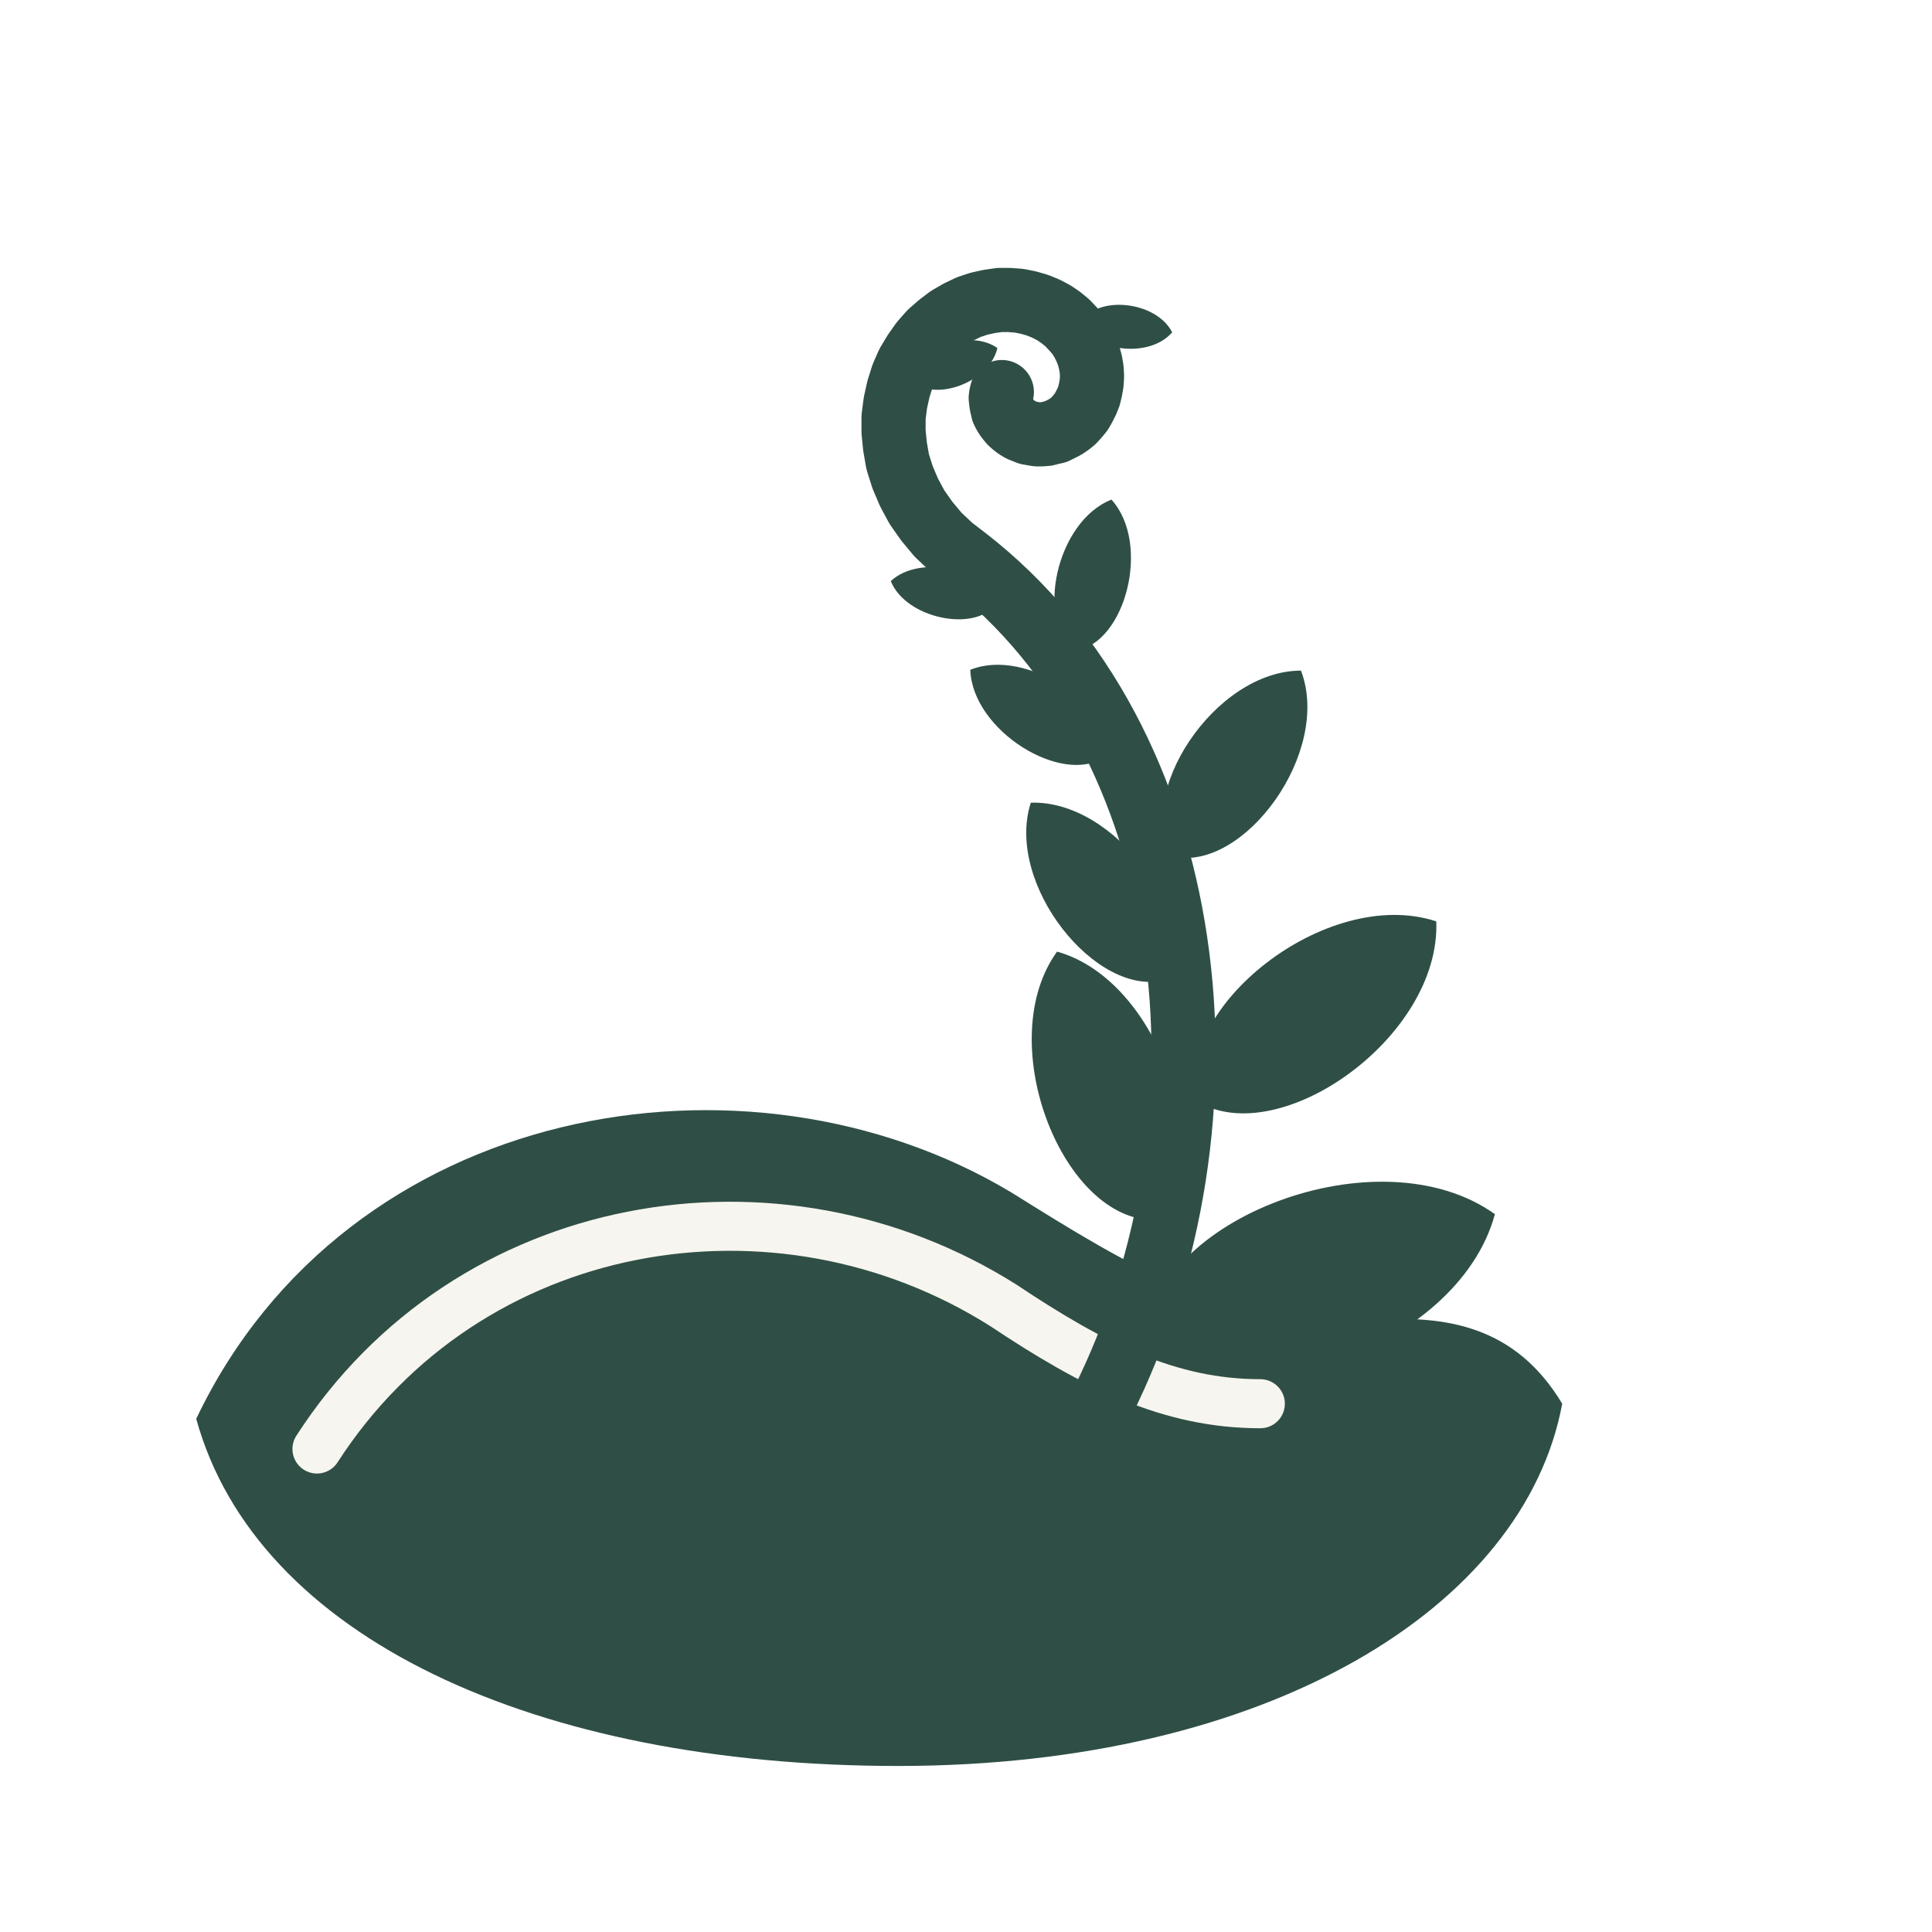
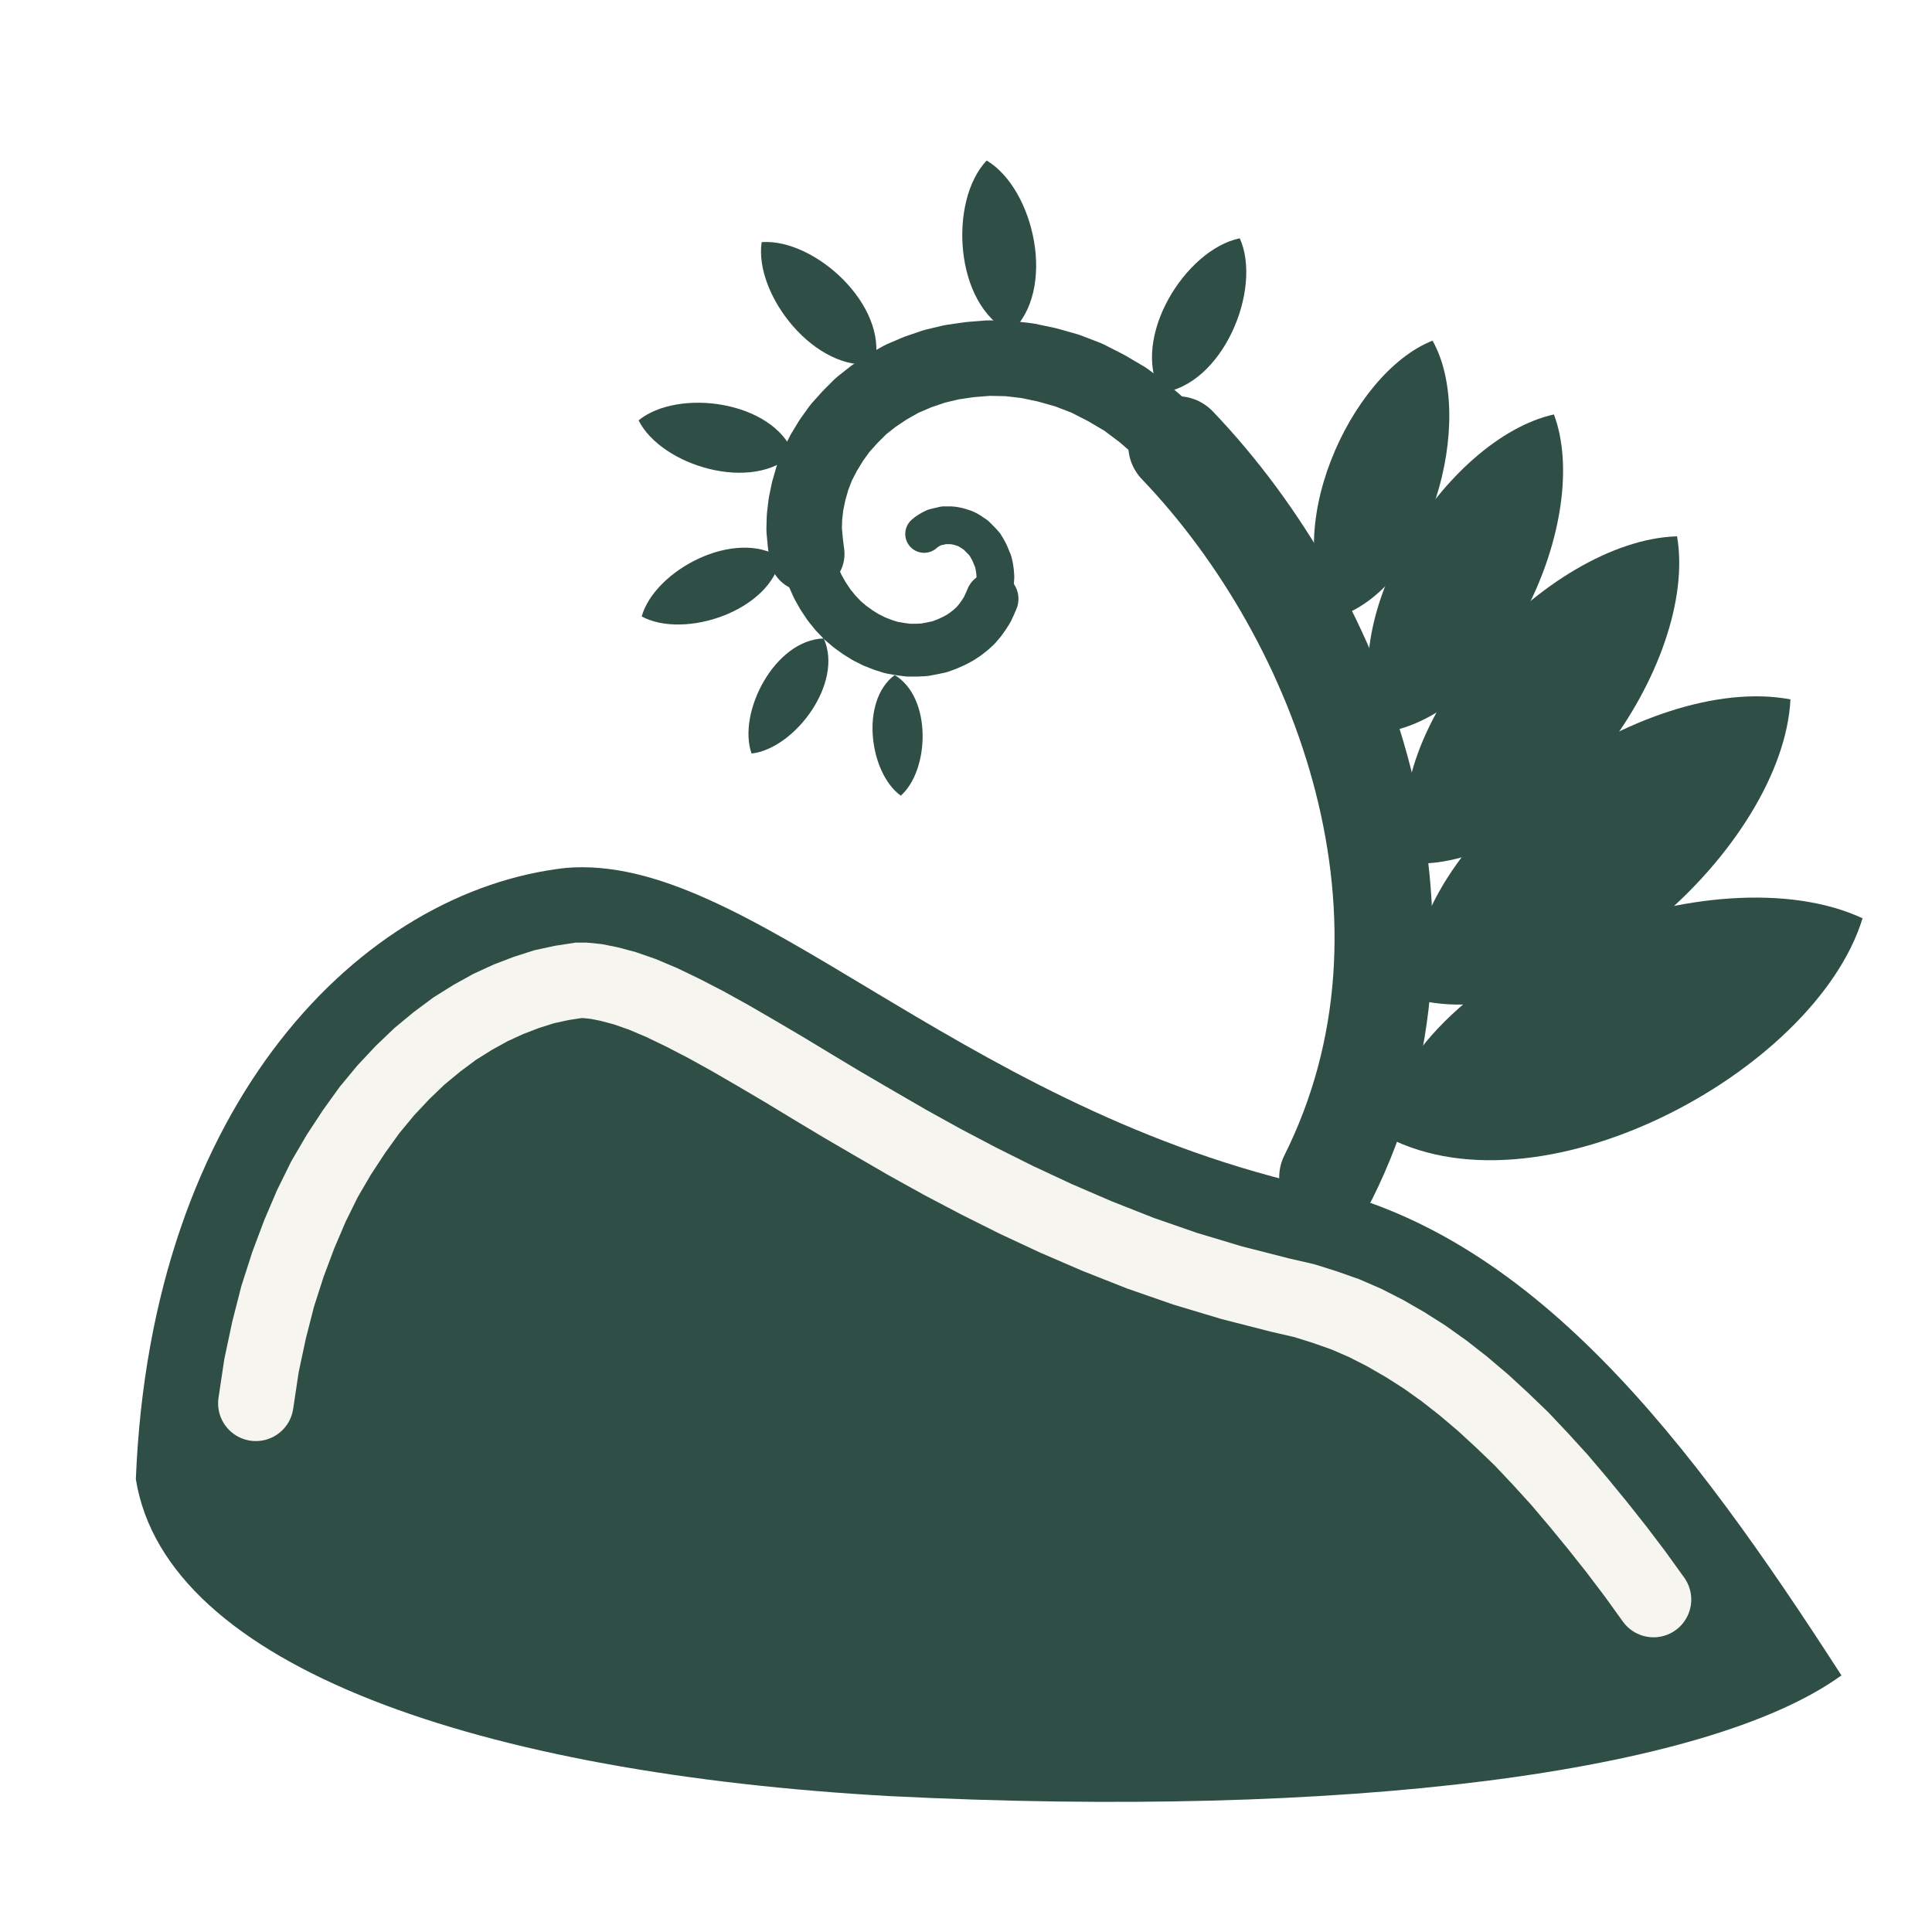
<svg xmlns="http://www.w3.org/2000/svg" viewBox="0 0 512 512" width="512" height="512" role="img" aria-labelledby="title">
-   <path fill="#2F4F46" d="M52 376 C92 292 198 274 268 316 C300 336 326 352 362 350 C384 348 402 352 414 372 C404 426 336 468 238 468 C142 468 68 434 52 376 Z" />
-   <path fill="none" stroke="#F7F5EF" stroke-opacity="1" stroke-width="13" stroke-linecap="round" d="M84 384 C124 322 206 308 266 346 C290 362 310 372 334 372" />
-   <g>
-     <path fill="#2F4F46" transform="translate(303.9 354.8) rotate(-19.7)" d="M0 0 C11.8 -29.2 76.4 -31.1 98 0 C76.4 31.1 11.8 29.2 0 0 Z" />
-     <path fill="#2F4F46" transform="translate(304.9 323.3) rotate(-109.2)" d="M0 0 C9 -22.3 58.8 -23.7 75.3 0 C58.8 23.7 9 22.3 0 0 Z" />
-     <path fill="#2F4F46" transform="translate(317.3 291.9) rotate(-37)" d="M0 0 C9.5 -23.6 61.8 -25.2 79.3 0 C61.8 25.2 9.5 23.6 0 0 Z" />
-     <path fill="#2F4F46" transform="translate(308.7 259.7) rotate(-127.1)" d="M0 0 C7.1 -17.4 45.9 -18.5 58.9 0 C45.9 18.5 7.1 17.4 0 0 Z" />
-     <path fill="#2F4F46" transform="translate(310.9 227) rotate(-55.5)" d="M0 0 C7.2 -17.8 46.7 -19 59.8 0 C46.7 19 7.2 17.8 0 0 Z" />
-     <path fill="#2F4F46" transform="translate(292.7 200.6) rotate(-147)" d="M0 0 C5.1 -12.5 33.1 -13.3 42.4 0 C33.1 13.3 5.1 12.5 0 0 Z" />
-     <path fill="#2F4F46" transform="translate(285.1 172.4) rotate(-76.7)" d="M0 0 C4.9 -12.3 32.1 -13 41.1 0 C32.1 13 4.9 12.3 0 0 Z" />
-     <path fill="#2F4F46" transform="translate(263.8 160.1) rotate(-167.6)" d="M0 0 C3.4 -8.4 22.2 -9 28.4 0 C22.2 9 3.4 8.4 0 0 Z" />
-     <path fill="#2F4F46" transform="translate(241.9 100.8) rotate(-20.9)" d="M0 0 C2.9 -7.4 18.7 -7.9 24 0 C18.7 7.9 2.9 7.4 0 0 Z" />
-     <path fill="#2F4F46" transform="translate(286.8 85.3) rotate(6.6)" d="M0 0 C2.9 -7.4 18.7 -7.9 24 0 C18.7 7.9 2.9 7.4 0 0 Z" />
-   </g>
-   <path fill="none" stroke="#2F4F46" stroke-width="17" stroke-linecap="round" stroke-linejoin="round" d="M292 372 C330 296 318 196 256 148 L252.1 145 L248.6 141.7 L245.6 138.1 L243 134.4 L240.9 130.5 L239.2 126.5 L237.9 122.4 L237.2 118.4 L236.8 114.4 L236.8 110.5 L237.3 106.7 L238.1 103.1 L239.2 99.6 L240.6 96.4 L242.4 93.4 L244.3 90.7 L246.5 88.2 L248.9 86.1 L251.4 84.2 L254 82.7 L256.7 81.4 L259.4 80.5 L262.1 79.9 L264.9 79.5 L267.5 79.5 L270.1 79.7 L272.6 80.2 L275 80.9 L277.2 81.8 L279.3 82.9 L281.2 84.2 L282.9 85.6 L284.4 87.2 L285.8 88.8 L286.9 90.6 L287.8 92.4 L288.5 94.2 L289 96.1 L289.3 97.9 L289.4 99.7 L289.3 101.5 L289 103.2 L288.6 104.9 L288 106.4 L287.3 107.8 L286.5 109.2 L285.5 110.4 L284.5 111.5 L283.4 112.4 L282.2 113.2 L281 113.8 L279.8 114.4 L278.5 114.7 L277.3 115 L276 115.1 L274.8 115.1 L273.6 114.9 L272.5 114.7 L271.5 114.3 L270.5 113.9 L269.5 113.3 L268.7 112.7 L267.9 112 L267.3 111.3 L266.7 110.5 L266.2 109.7 L265.8 108.9 L265.6 108 L265.4 107.2 L265.3 106.3 L265.2 105.5 L265.3 104.7 L265.5 103.9" />
+   <path fill="#2F4F46" d="M36 392 C40 292 96 236 150 230 C198 226 252 292 346 314 C406 326 448 382 488 444 C452 470 356 482 236 476 C128 470 44 442 36 392 Z" />
+   <path fill="none" stroke="#F7F5EF" stroke-opacity="1" stroke-width="20" stroke-linecap="round" d="M67.8 371.9 L69.3 361.9 L71.3 352.5 L73.6 343.5 L76.3 335.1 L79.3 327.1 L82.5 319.6 L86 312.5 L89.8 306 L93.8 299.9 L97.9 294.2 L102.2 289 L106.7 284.2 L111.2 279.9 L115.8 276.1 L120.5 272.6 L125.3 269.6 L130 267 L134.8 264.8 L139.5 263 L144.2 261.5 L148.8 260.5 L153.3 259.8 L155 259.8 L158 260.1 L161.5 260.8 L165.6 261.9 L170.2 263.5 L175.4 265.7 L181 268.4 L187 271.5 L193.5 275.1 L200.4 279.1 L207.7 283.4 L215.3 288 L223.3 292.8 L231.7 297.7 L240.5 302.8 L249.7 307.9 L259.4 313 L269.4 318 L279.9 322.9 L290.8 327.6 L302.2 332.1 L314 336.2 L326.3 339.9 L339.2 343.2 L345.7 344.7 L351.1 346.4 L356.5 348.3 L361.8 350.6 L367.1 353.3 L372.3 356.3 L377.5 359.6 L382.7 363.3 L387.8 367.3 L393 371.7 L398.1 376.4 L403.2 381.3 L408.2 386.6 L413.3 392.2 L418.3 398.1 L423.3 404.2 L428.3 410.5 L433.3 417.1 L438.2 423.9" />
+   <path fill="#2F4F46" transform="translate(365.7 300.3) rotate(-24)" d="M0 0 C28 -38.6 112 -32.2 140 0 C112 32.2 28 38.6 0 0 Z" />
+   <path fill="#2F4F46" transform="translate(373.9 264.5) rotate(-38.2)" d="M0 0 C25.6 -35.3 102.4 -29.4 128 0 C102.4 29.4 25.6 35.3 0 0 Z" />
+   <path fill="#2F4F46" transform="translate(373.5 228.8) rotate(-50.7)" d="M0 0 C22.4 -30.9 89.6 -25.8 112 0 C89.6 25.8 22.4 30.9 0 0 Z" />
+   <path fill="#2F4F46" transform="translate(366 194.2) rotate(-61.5)" d="M0 0 C19.2 -26.5 76.8 -22.1 96 0 C76.8 22.1 19.2 26.5 0 0 Z" />
+   <path fill="#2F4F46" transform="translate(353.6 163.8) rotate(-70.5)" d="M0 0 C15.6 -21.5 62.4 -17.9 78 0 C62.4 17.9 15.6 21.5 0 0 Z" />
+   <path fill="#2F4F46" transform="translate(307.6 104.1) rotate(-62.9)" d="M0 0 C9.2 -13.8 36.8 -11.5 46 0 C36.8 11.5 9.2 13.8 0 0 Z" />
+   <path fill="#2F4F46" transform="translate(267.8 88.1) rotate(-97.9)" d="M0 0 C9.2 -13.8 36.8 -11.5 46 0 C36.8 11.5 9.2 13.8 0 0 Z" />
+   <path fill="#2F4F46" transform="translate(231.8 96.4) rotate(-132.9)" d="M0 0 C8.8 -13.2 35.2 -11 44 0 C35.2 11 8.8 13.2 0 0 Z" />
+   <path fill="#2F4F46" transform="translate(210.3 120.2) rotate(-167.9)" d="M0 0 C8.4 -12.6 33.6 -10.5 42 0 C33.6 10.5 8.4 12.6 0 0 Z" />
+   <path fill="#2F4F46" transform="translate(206.9 147.8) rotate(157.1)" d="M0 0 C8 -12 32 -10 40 0 C32 10 8 12 0 0 Z" />
+   <path fill="#2F4F46" transform="translate(218.3 169.2) rotate(122.1)" d="M0 0 C7.2 -10.8 28.8 -9 36 0 C28.8 9 7.2 10.8 0 0 Z" />
+   <path fill="#2F4F46" transform="translate(237.1 178.9) rotate(87.1)" d="M0 0 C6.4 -9.6 25.6 -8 32 0 C25.6 8 6.4 9.6 0 0 Z" />
+   <path fill="none" stroke="#2F4F46" stroke-width="26" stroke-linecap="round" stroke-linejoin="round" d="M352 312 C386 244 356 164 312 118" />
+   <path fill="none" stroke="#2F4F46" stroke-width="20" stroke-linecap="round" stroke-linejoin="round" d="M312 118 L307.6 113.4 L303 109.4 L298.2 105.8 L293.1 102.8 L288 100.2 L282.8 98.2 L277.5 96.7 L272.3 95.6 L267.1 95 L262 94.9 L257 95.3 L252.2 96 L247.6 97.1 L243.2 98.6 L239 100.4 L235.1 102.6 L231.5 105 L228.2 107.6 L225.3 110.5 L222.6 113.5 L220.3 116.7 L218.3 120 L216.6 123.3 L215.3 126.7 L214.3 130.2 L213.6 133.6 L213.2 137 L213.1 140.3 L213.4 143.6 L213.8 146.8" />
+   <path fill="none" stroke="#2F4F46" stroke-width="14" stroke-linecap="round" stroke-linejoin="round" d="M213.8 146.8 L214.6 149.8 L215.5 152.7 L216.7 155.4 L218.1 157.9 L219.7 160.3 L221.4 162.4 L223.3 164.4 L225.3 166.1 L227.4 167.6 L229.5 168.9 L231.7 170 L234 170.9 L236.2 171.6 L238.5 172 L240.7 172.3 L242.9 172.3 L245 172.2 L247.1 171.8 L249 171.4 L250.9 170.7 L252.7 169.9 L254.4 169 L255.9 168 L257.3 166.9 L258.6 165.7 L259.7 164.4 L260.7 163 L261.6 161.6 L262.3 160.1 L262.9 158.7" />
+   <path fill="none" stroke="#2F4F46" stroke-width="10" stroke-linecap="round" stroke-linejoin="round" d="M262.9 158.7 L263.3 157.2 L263.6 155.7 L263.7 154.3 L263.8 152.9 L263.7 151.5 L263.5 150.1 L263.2 148.8 L262.7 147.6 L262.2 146.4 L261.6 145.3 L261 144.3 L260.2 143.4 L259.4 142.6 L258.6 141.8 L257.7 141.2 L256.8 140.6 L255.8 140.1 L254.9 139.8 L253.9 139.5 L252.9 139.3 L252 139.2 L251 139.2 L250.1 139.2 L249.3 139.4 L248.4 139.6 L247.6 139.8 L246.8 140.2 L246.1 140.6 L245.5 141 L244.9 141.5" />
</svg>
